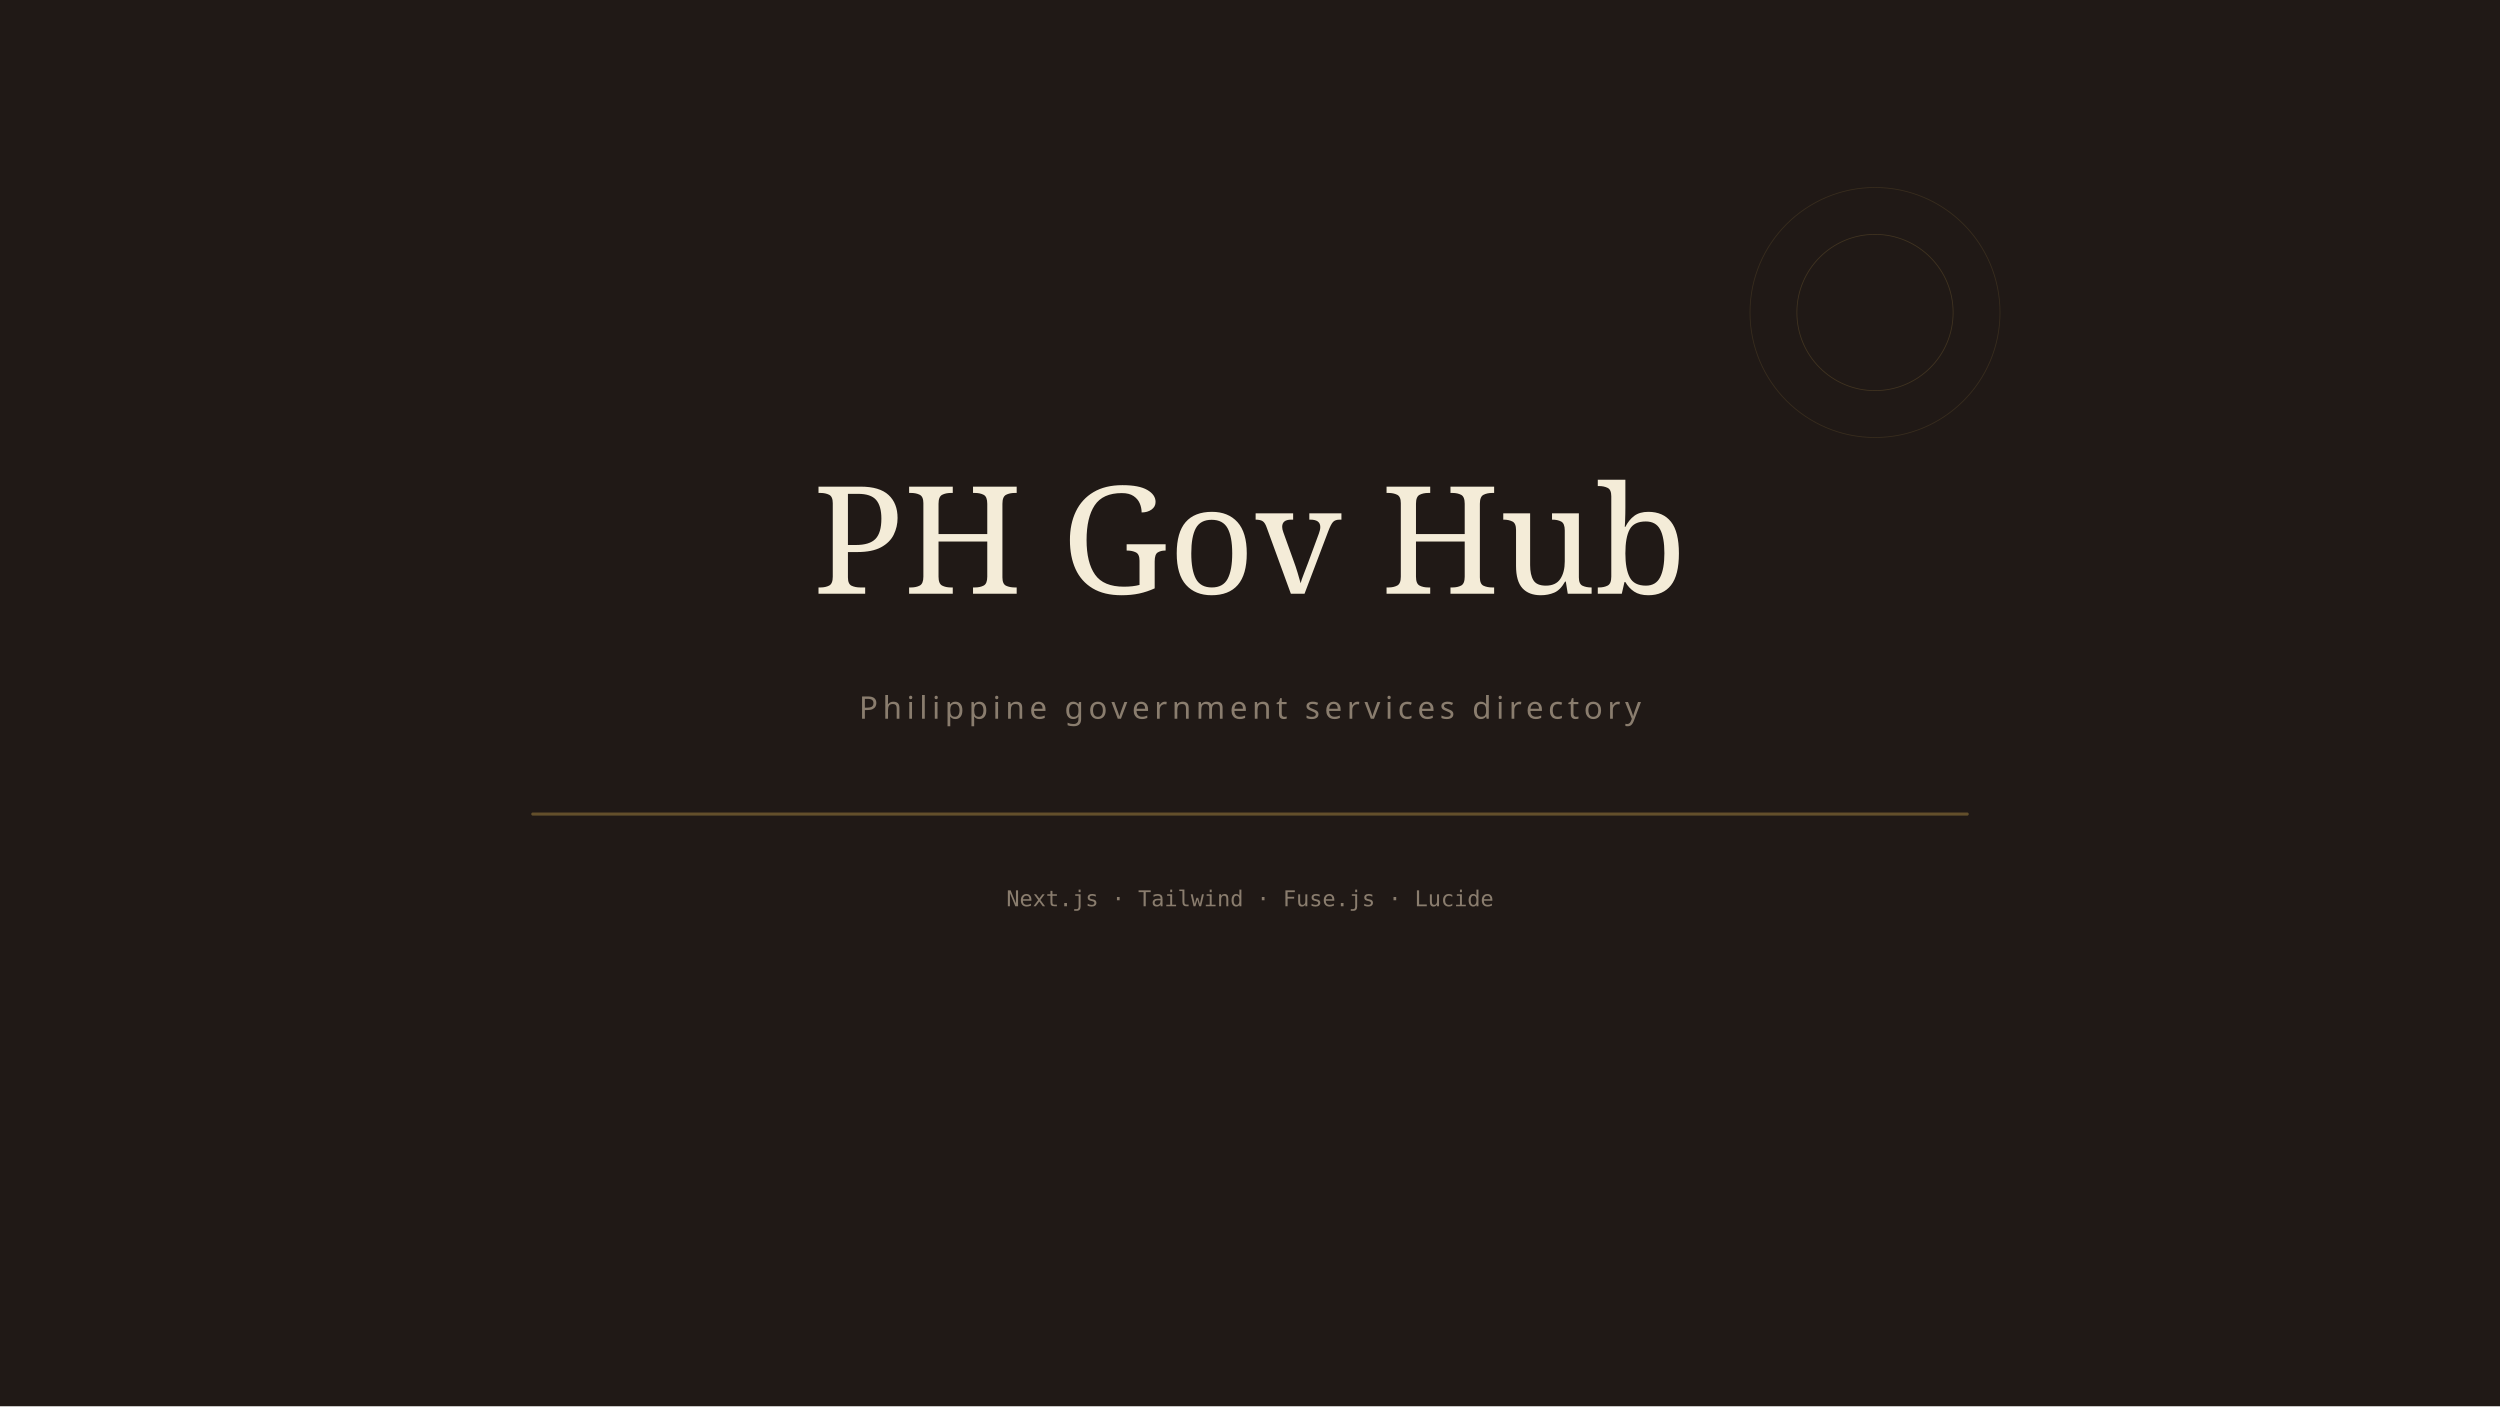
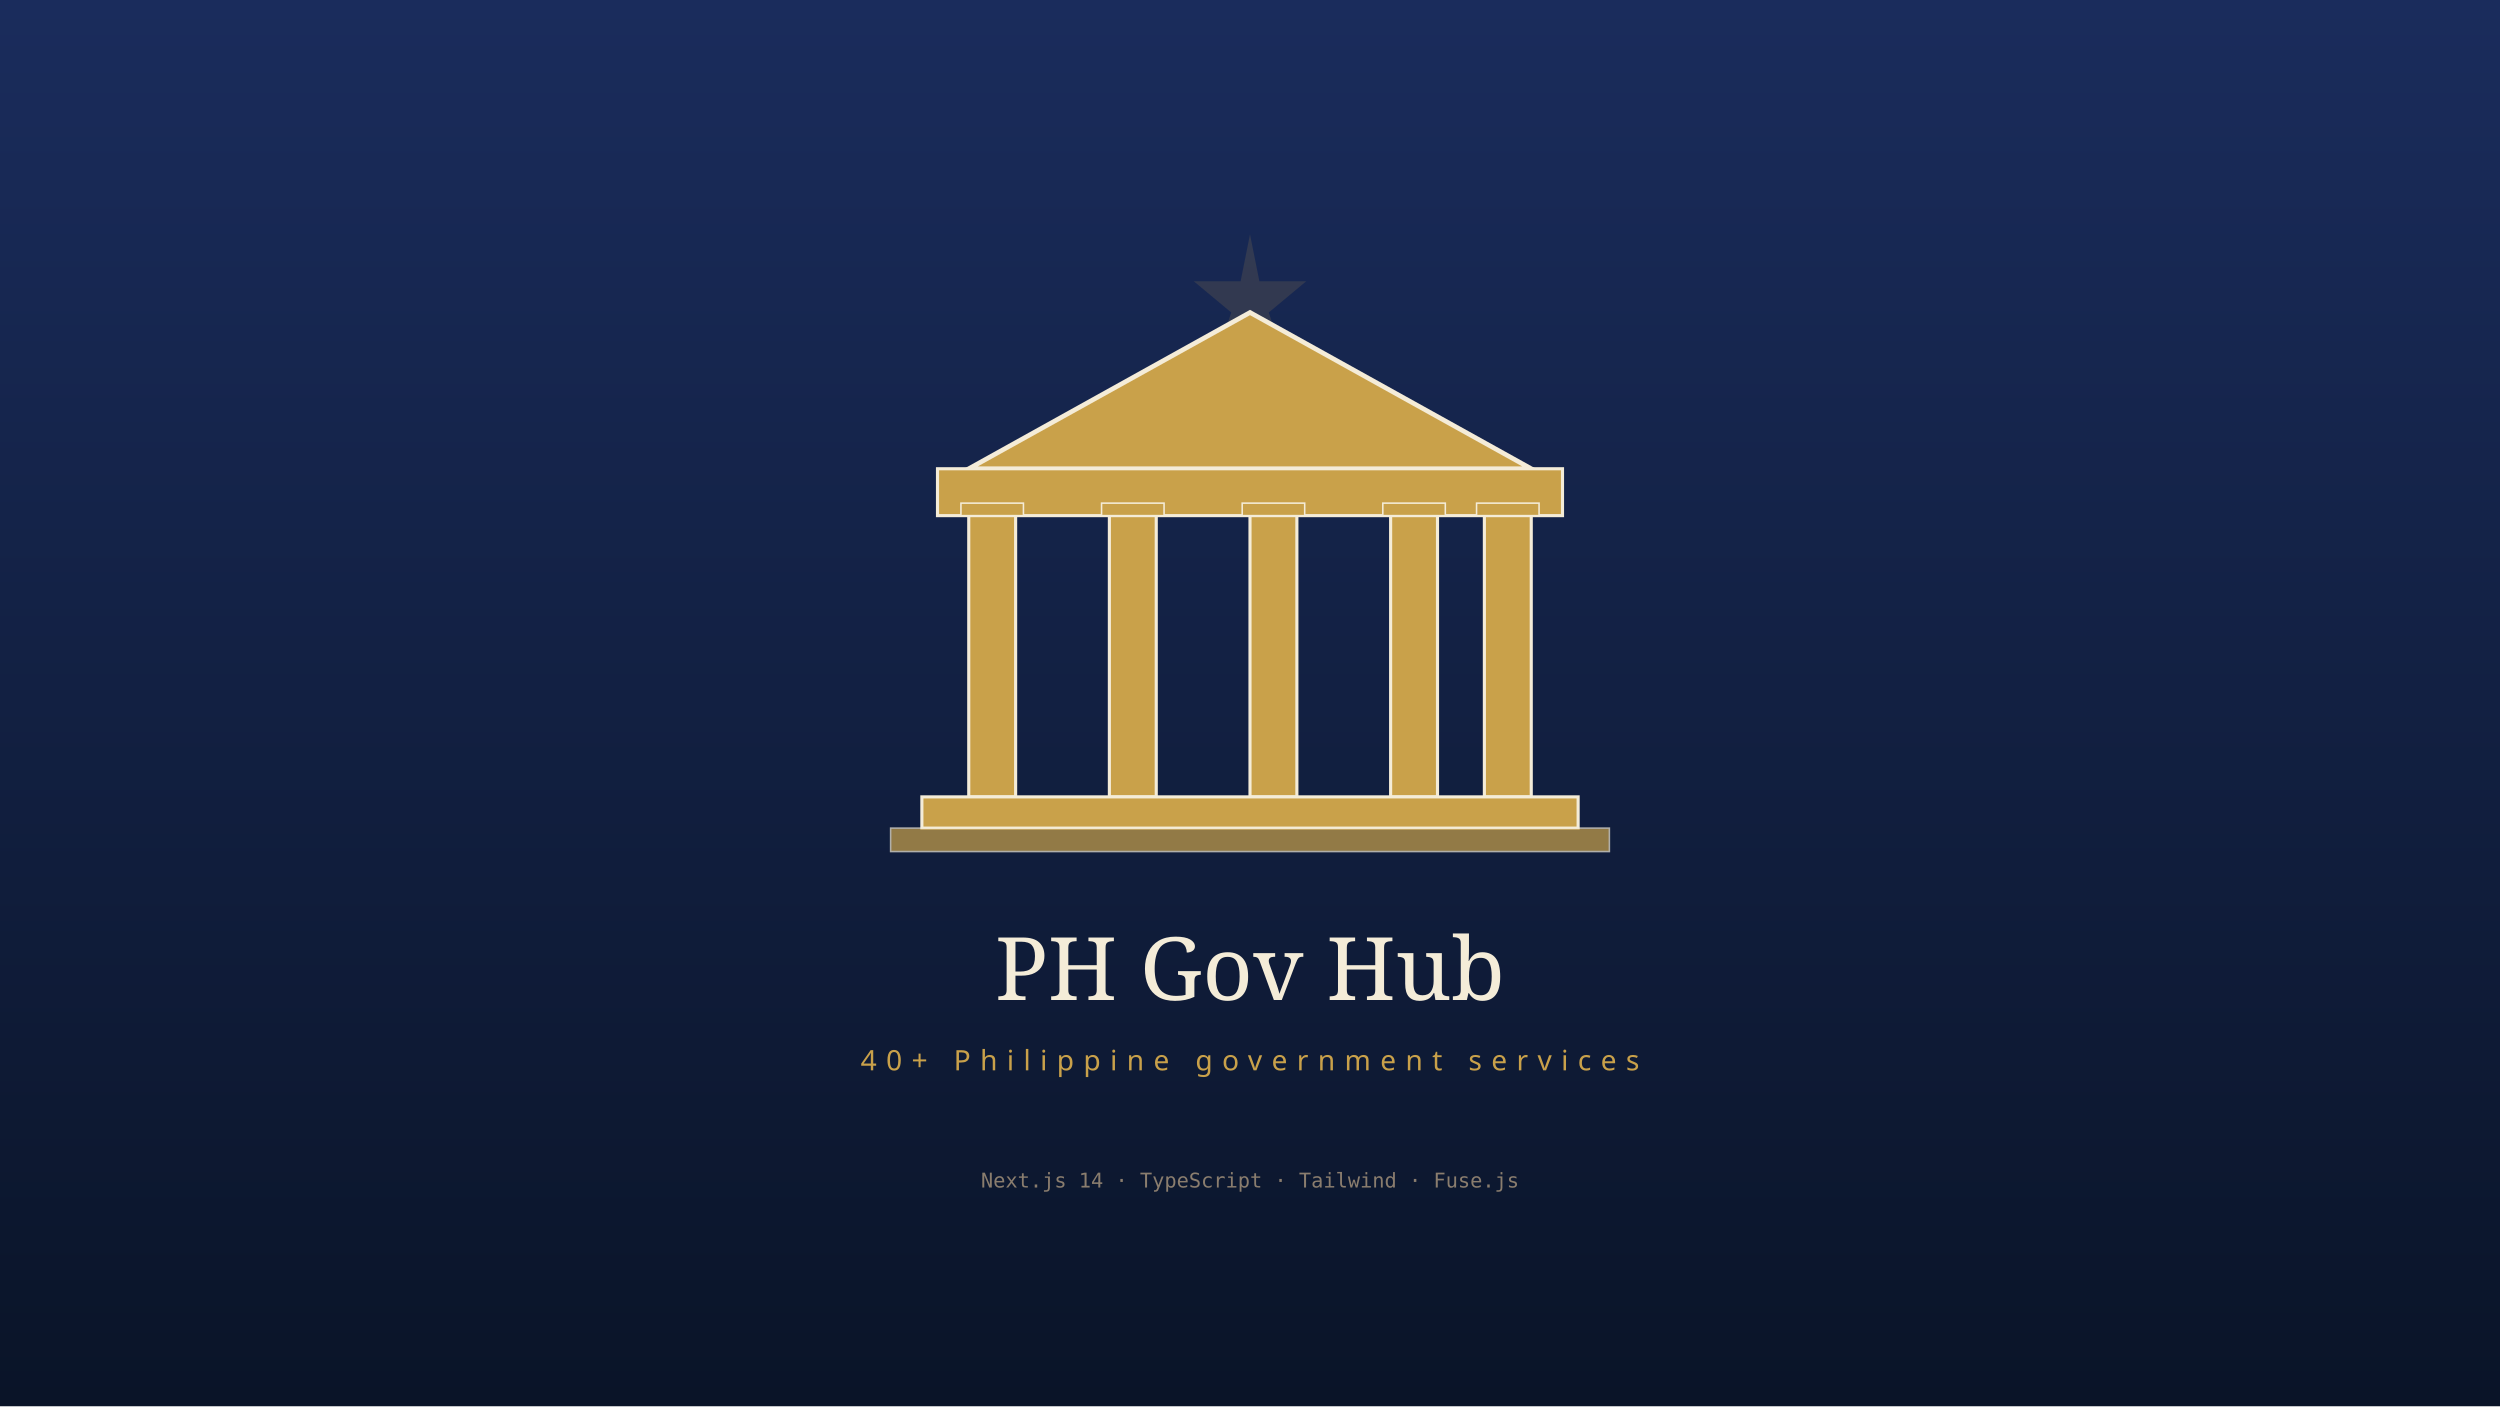
<svg xmlns="http://www.w3.org/2000/svg" width="1600" height="900" viewBox="0 0 1600 900">
-   <rect width="1600" height="900" fill="#1a1410" />
-   <rect x="0" y="0" width="1600" height="900" fill="#f4ecd8" opacity="0.03" />
-   <text x="800" y="380" font-family="Fraunces, Georgia, serif" font-size="96" font-weight="500" fill="#f4ecd8" text-anchor="middle">PH Gov Hub</text>
-   <text x="800" y="460" font-family="'Inter Tight', sans-serif" font-size="20" fill="#8a7d6e" text-anchor="middle" letter-spacing="3">Philippine government services directory</text>
-   <rect x="340" y="520" width="920" height="2" rx="1" fill="#c9a14a" opacity="0.4" />
-   <text x="800" y="580" font-family="'JetBrains Mono', monospace" font-size="14" fill="#8a7d6e" text-anchor="middle">Next.js · Tailwind · Fuse.js · Lucide</text>
-   <circle cx="1200" cy="200" r="80" fill="none" stroke="#c9a14a" stroke-width="0.5" opacity="0.15" />
-   <circle cx="1200" cy="200" r="50" fill="none" stroke="#c9a14a" stroke-width="0.5" opacity="0.2" />
+   <defs>
+     <linearGradient id="bg" x1="0" y1="0" x2="0" y2="1">
+       <stop offset="0%" stop-color="#1a2c5c" />
+       <stop offset="100%" stop-color="#0a1428" />
+     </linearGradient>
+   </defs>
+   <rect width="1600" height="900" fill="url(#bg)" />
+   <g transform="translate(800, 200)" fill="#c9a14a" opacity="0.15">
+     <polygon points="0,-50 6,-20 36,-20 12,0 22,30 0,12 -22,30 -12,0 -36,-20 -6,-20" />
+   </g>
+   <g transform="translate(800, 400)">
+     <polygon points="0,-200 -180,-100 180,-100" fill="#c9a14a" stroke="#f4ecd8" stroke-width="3" />
+     <rect x="-200" y="-100" width="400" height="30" fill="#c9a14a" stroke="#f4ecd8" stroke-width="2" />
+     <g fill="#c9a14a" stroke="#f4ecd8" stroke-width="2">
+       <rect x="-180" y="-70" width="30" height="180" />
+       <rect x="-90" y="-70" width="30" height="180" />
+       <rect x="0" y="-70" width="30" height="180" />
+       <rect x="90" y="-70" width="30" height="180" />
+       <rect x="150" y="-70" width="30" height="180" />
+     </g>
+     <g fill="#c9a14a" stroke="#f4ecd8" stroke-width="1">
+       <rect x="-185" y="-78" width="40" height="8" />
+       <rect x="-95" y="-78" width="40" height="8" />
+       <rect x="-5" y="-78" width="40" height="8" />
+       <rect x="85" y="-78" width="40" height="8" />
+       <rect x="145" y="-78" width="40" height="8" />
+     </g>
+     <rect x="-210" y="110" width="420" height="20" fill="#c9a14a" stroke="#f4ecd8" stroke-width="2" />
+     <rect x="-230" y="130" width="460" height="15" fill="#c9a14a" stroke="#f4ecd8" stroke-width="1" opacity="0.7" />
+   </g>
+   <text x="800" y="640" font-family="Fraunces, Georgia, serif" font-size="56" font-weight="500" fill="#f4ecd8" text-anchor="middle">PH Gov Hub</text>
+   <text x="800" y="685" font-family="'Inter Tight', sans-serif" font-size="18" fill="#c9a14a" text-anchor="middle" letter-spacing="6" text-transform="uppercase">40+ Philippine government services</text>
+   <text x="800" y="760" font-family="'JetBrains Mono', monospace" font-size="13" fill="#8a7d6e" text-anchor="middle">Next.js 14 · TypeScript · Tailwind · Fuse.js</text>
</svg>
